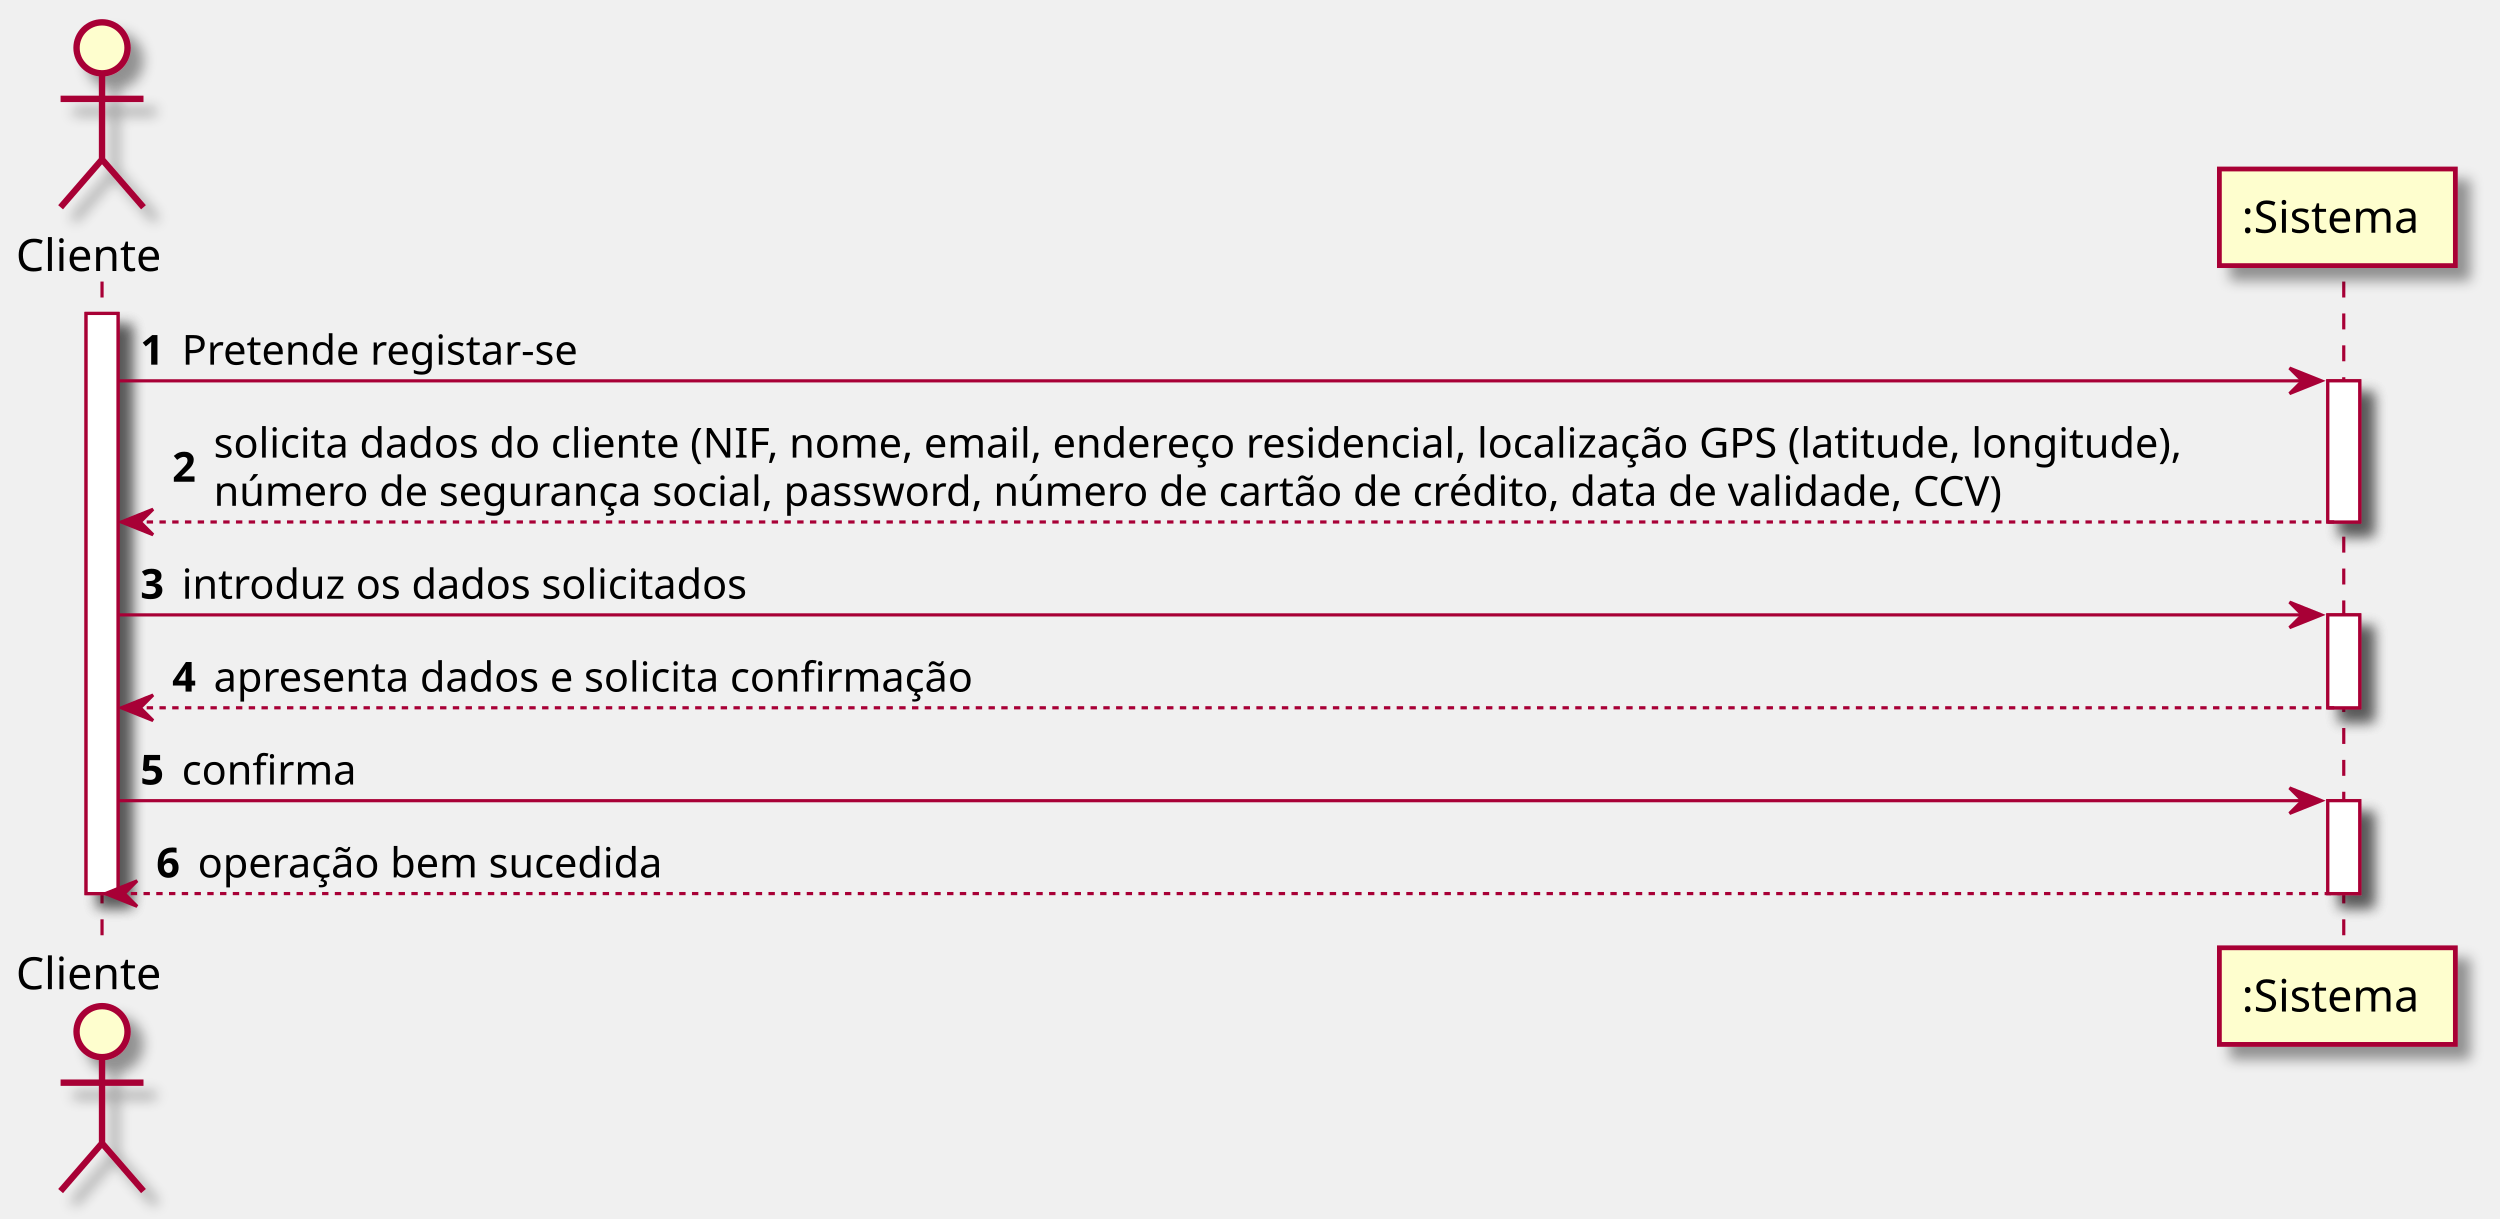
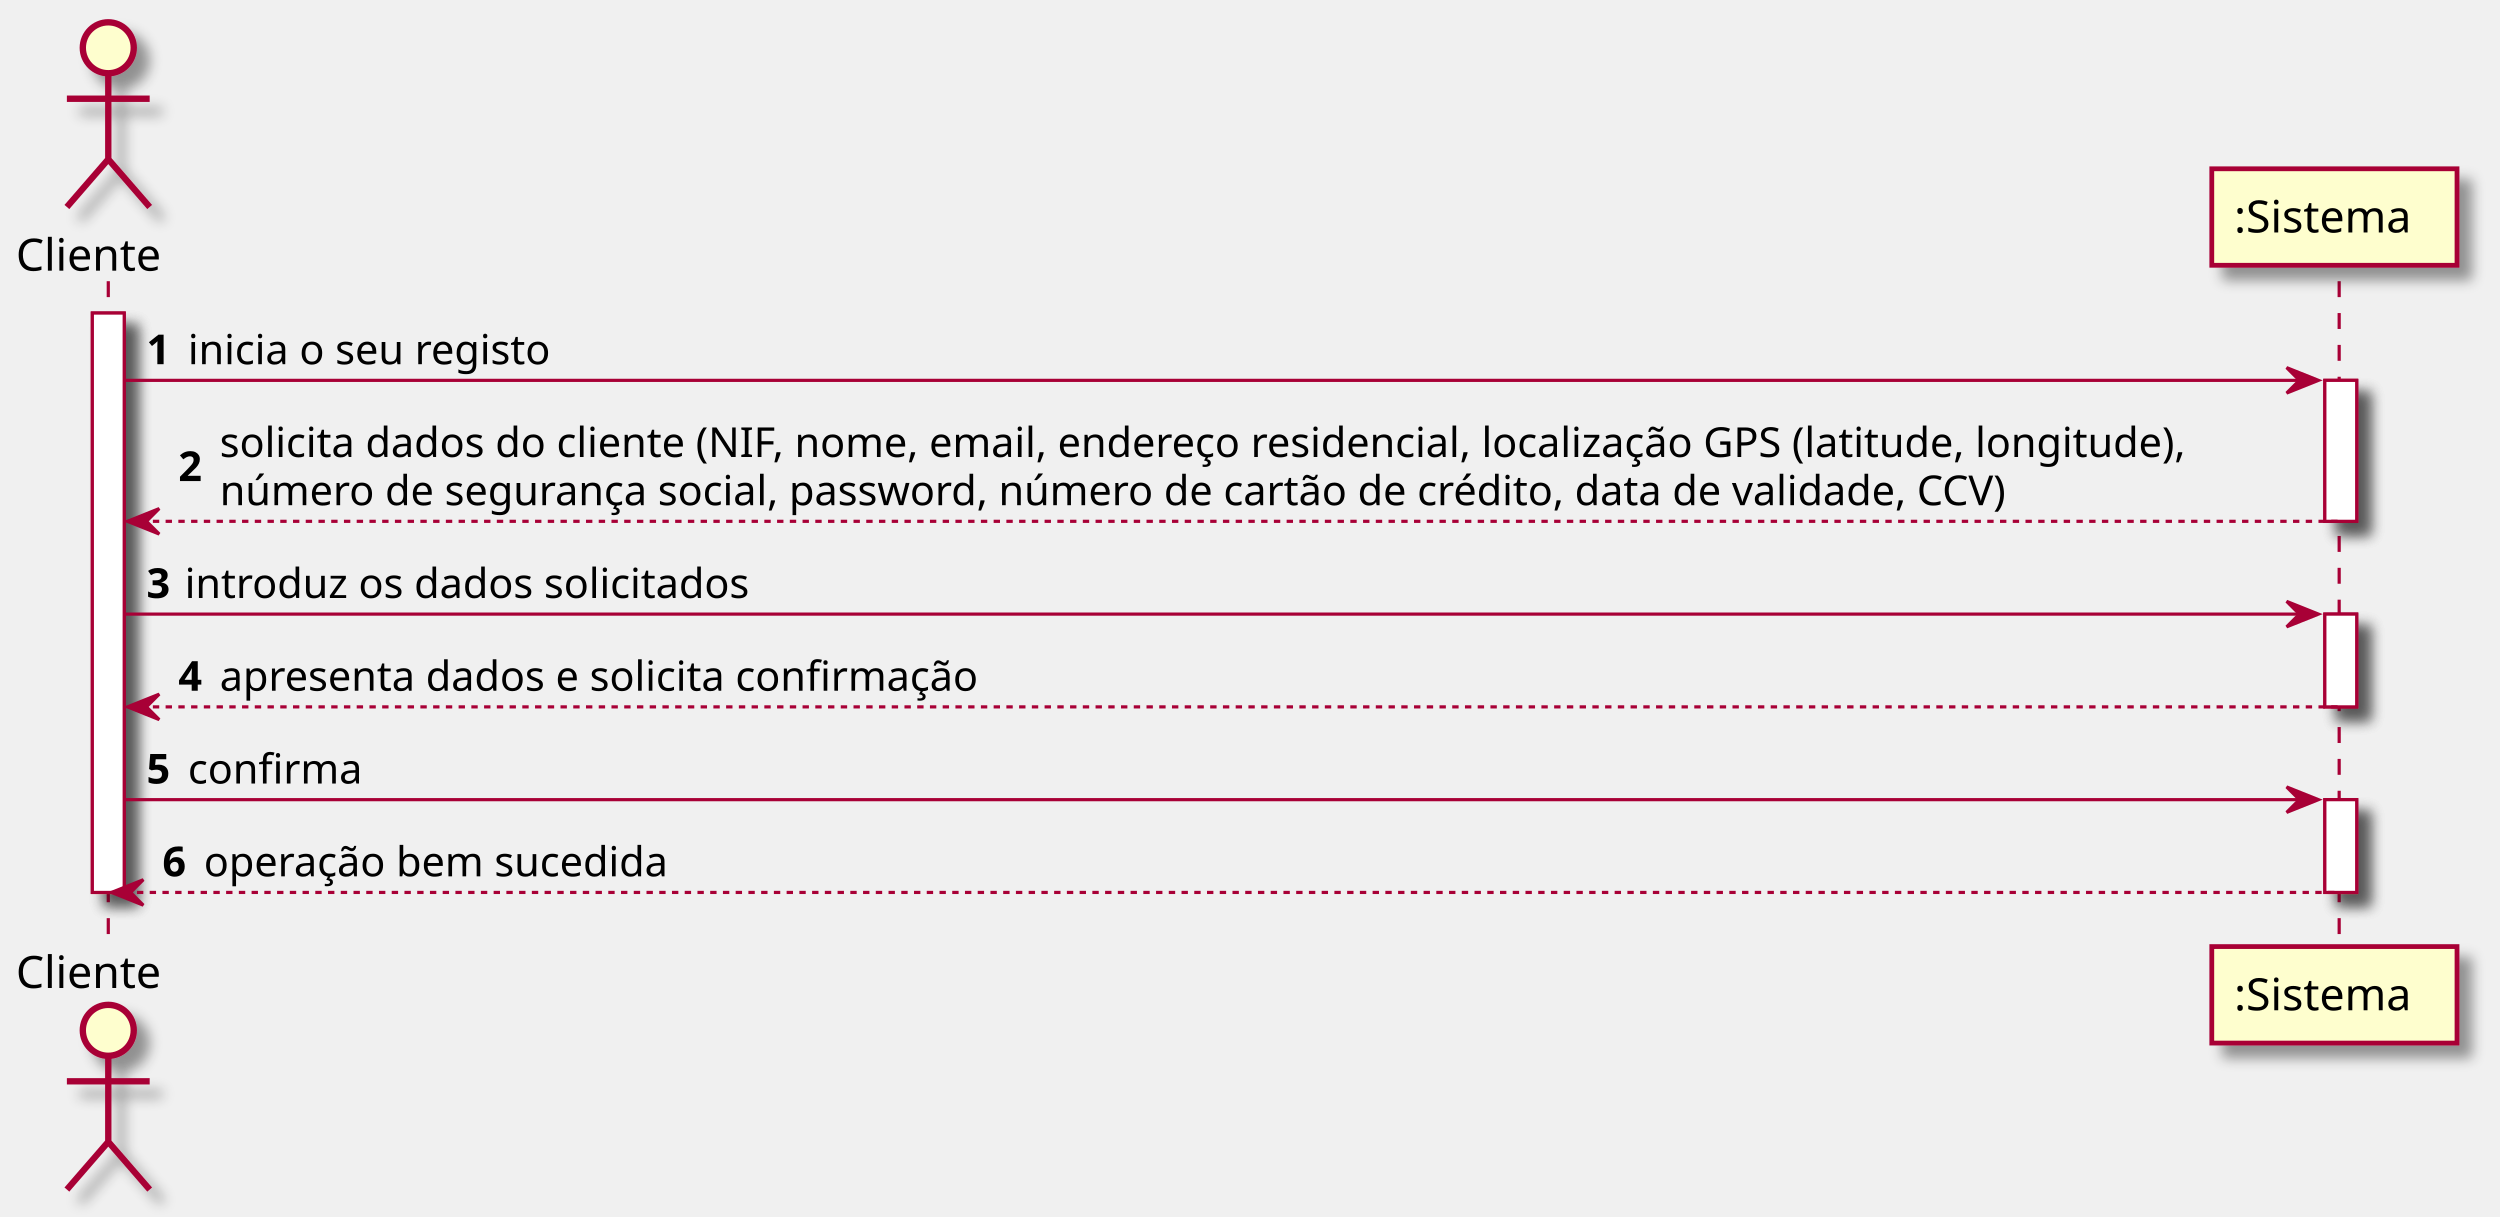
- <svg xmlns="http://www.w3.org/2000/svg" contentScriptType="application/ecmascript" contentStyleType="text/css" height="382px" preserveAspectRatio="none" style="width:784px;height:382px;" version="1.1" viewBox="0 0 784 382" width="784px" zoomAndPan="magnify">
+ <svg xmlns="http://www.w3.org/2000/svg" contentScriptType="application/ecmascript" contentStyleType="text/css" height="382px" preserveAspectRatio="none" style="width:785px;height:382px;" version="1.1" viewBox="0 0 785 382" width="785px" zoomAndPan="magnify">
  <defs>
-     <filter height="300%" id="f3wjg2f1a9uac" width="300%" x="-1" y="-1">
+     <filter height="300%" id="f18u4hr9ex9wpp" width="300%" x="-1" y="-1">
      <feGaussianBlur result="blurOut" stdDeviation="2.0" />
      <feColorMatrix in="blurOut" result="blurOut2" type="matrix" values="0 0 0 0 0 0 0 0 0 0 0 0 0 0 0 0 0 0 .4 0" />
      <feOffset dx="4.0" dy="4.0" in="blurOut2" result="blurOut3" />
      <feBlend in="SourceGraphic" in2="blurOut3" mode="normal" />
    </filter>
  </defs>
  <g>
-     <rect fill="#FFFFFF" filter="url(#f3wjg2f1a9uac)" height="181.93" style="stroke:#A80036;stroke-width:1.0;" width="10" x="27" y="98.297" />
-     <rect fill="#FFFFFF" filter="url(#f3wjg2f1a9uac)" height="44.266" style="stroke:#A80036;stroke-width:1.0;" width="10" x="730" y="119.43" />
-     <rect fill="#FFFFFF" filter="url(#f3wjg2f1a9uac)" height="29.133" style="stroke:#A80036;stroke-width:1.0;" width="10" x="730" y="192.828" />
-     <rect fill="#FFFFFF" filter="url(#f3wjg2f1a9uac)" height="29.133" style="stroke:#A80036;stroke-width:1.0;" width="10" x="730" y="251.094" />
-     <line style="stroke:#A80036;stroke-width:1.0;stroke-dasharray:5.0,5.0;" x1="32" x2="32" y1="88.297" y2="298.227" />
-     <line style="stroke:#A80036;stroke-width:1.0;stroke-dasharray:5.0,5.0;" x1="735" x2="735" y1="88.297" y2="298.227" />
-     <text fill="#000000" font-family="sans-serif" font-size="14" lengthAdjust="spacingAndGlyphs" textLength="48" x="5" y="84.995">Cliente</text>
-     <ellipse cx="32" cy="15" fill="#FEFECE" filter="url(#f3wjg2f1a9uac)" rx="8" ry="8" style="stroke:#A80036;stroke-width:2.0;" />
-     <path d="M32,23 L32,50 M19,31 L45,31 M32,50 L19,65 M32,50 L45,65 " fill="none" filter="url(#f3wjg2f1a9uac)" style="stroke:#A80036;stroke-width:2.0;" />
-     <text fill="#000000" font-family="sans-serif" font-size="14" lengthAdjust="spacingAndGlyphs" textLength="48" x="5" y="310.222">Cliente</text>
-     <ellipse cx="32" cy="323.523" fill="#FEFECE" filter="url(#f3wjg2f1a9uac)" rx="8" ry="8" style="stroke:#A80036;stroke-width:2.0;" />
-     <path d="M32,331.523 L32,358.523 M19,339.523 L45,339.523 M32,358.523 L19,373.523 M32,358.523 L45,373.523 " fill="none" filter="url(#f3wjg2f1a9uac)" style="stroke:#A80036;stroke-width:2.0;" />
-     <rect fill="#FEFECE" filter="url(#f3wjg2f1a9uac)" height="30.297" style="stroke:#A80036;stroke-width:1.5;" width="74" x="696" y="53" />
-     <text fill="#000000" font-family="sans-serif" font-size="14" lengthAdjust="spacingAndGlyphs" textLength="60" x="703" y="72.995">:Sistema</text>
-     <rect fill="#FEFECE" filter="url(#f3wjg2f1a9uac)" height="30.297" style="stroke:#A80036;stroke-width:1.5;" width="74" x="696" y="297.227" />
-     <text fill="#000000" font-family="sans-serif" font-size="14" lengthAdjust="spacingAndGlyphs" textLength="60" x="703" y="317.222">:Sistema</text>
-     <rect fill="#FFFFFF" filter="url(#f3wjg2f1a9uac)" height="181.93" style="stroke:#A80036;stroke-width:1.0;" width="10" x="27" y="98.297" />
-     <rect fill="#FFFFFF" filter="url(#f3wjg2f1a9uac)" height="44.266" style="stroke:#A80036;stroke-width:1.0;" width="10" x="730" y="119.43" />
-     <rect fill="#FFFFFF" filter="url(#f3wjg2f1a9uac)" height="29.133" style="stroke:#A80036;stroke-width:1.0;" width="10" x="730" y="192.828" />
-     <rect fill="#FFFFFF" filter="url(#f3wjg2f1a9uac)" height="29.133" style="stroke:#A80036;stroke-width:1.0;" width="10" x="730" y="251.094" />
+     <rect fill="#FFFFFF" filter="url(#f18u4hr9ex9wpp)" height="181.93" style="stroke:#A80036;stroke-width:1.0;" width="10" x="29" y="98.297" />
+     <rect fill="#FFFFFF" filter="url(#f18u4hr9ex9wpp)" height="44.266" style="stroke:#A80036;stroke-width:1.0;" width="10" x="730" y="119.43" />
+     <rect fill="#FFFFFF" filter="url(#f18u4hr9ex9wpp)" height="29.133" style="stroke:#A80036;stroke-width:1.0;" width="10" x="730" y="192.828" />
+     <rect fill="#FFFFFF" filter="url(#f18u4hr9ex9wpp)" height="29.133" style="stroke:#A80036;stroke-width:1.0;" width="10" x="730" y="251.094" />
+     <line style="stroke:#A80036;stroke-width:1.0;stroke-dasharray:5.0,5.0;" x1="34" x2="34" y1="88.297" y2="298.227" />
+     <line style="stroke:#A80036;stroke-width:1.0;stroke-dasharray:5.0,5.0;" x1="734.5" x2="734.5" y1="88.297" y2="298.227" />
+     <text fill="#000000" font-family="sans-serif" font-size="14" lengthAdjust="spacing" textLength="52" x="5" y="84.995">Cliente</text>
+     <ellipse cx="34" cy="15" fill="#FEFECE" filter="url(#f18u4hr9ex9wpp)" rx="8" ry="8" style="stroke:#A80036;stroke-width:2.0;" />
+     <path d="M34,23 L34,50 M21,31 L47,31 M34,50 L21,65 M34,50 L47,65 " fill="none" filter="url(#f18u4hr9ex9wpp)" style="stroke:#A80036;stroke-width:2.0;" />
+     <text fill="#000000" font-family="sans-serif" font-size="14" lengthAdjust="spacing" textLength="52" x="5" y="310.222">Cliente</text>
+     <ellipse cx="34" cy="323.523" fill="#FEFECE" filter="url(#f18u4hr9ex9wpp)" rx="8" ry="8" style="stroke:#A80036;stroke-width:2.0;" />
+     <path d="M34,331.523 L34,358.523 M21,339.523 L47,339.523 M34,358.523 L21,373.523 M34,358.523 L47,373.523 " fill="none" filter="url(#f18u4hr9ex9wpp)" style="stroke:#A80036;stroke-width:2.0;" />
+     <rect fill="#FEFECE" filter="url(#f18u4hr9ex9wpp)" height="30.297" style="stroke:#A80036;stroke-width:1.5;" width="77" x="694.5" y="53" />
+     <text fill="#000000" font-family="sans-serif" font-size="14" lengthAdjust="spacing" textLength="63" x="701.5" y="72.995">:Sistema</text>
+     <rect fill="#FEFECE" filter="url(#f18u4hr9ex9wpp)" height="30.297" style="stroke:#A80036;stroke-width:1.5;" width="77" x="694.5" y="297.227" />
+     <text fill="#000000" font-family="sans-serif" font-size="14" lengthAdjust="spacing" textLength="63" x="701.5" y="317.222">:Sistema</text>
+     <rect fill="#FFFFFF" filter="url(#f18u4hr9ex9wpp)" height="181.93" style="stroke:#A80036;stroke-width:1.0;" width="10" x="29" y="98.297" />
+     <rect fill="#FFFFFF" filter="url(#f18u4hr9ex9wpp)" height="44.266" style="stroke:#A80036;stroke-width:1.0;" width="10" x="730" y="119.43" />
+     <rect fill="#FFFFFF" filter="url(#f18u4hr9ex9wpp)" height="29.133" style="stroke:#A80036;stroke-width:1.0;" width="10" x="730" y="192.828" />
+     <rect fill="#FFFFFF" filter="url(#f18u4hr9ex9wpp)" height="29.133" style="stroke:#A80036;stroke-width:1.0;" width="10" x="730" y="251.094" />
    <polygon fill="#A80036" points="718,115.43,728,119.43,718,123.43,722,119.43" style="stroke:#A80036;stroke-width:1.0;" />
-     <line style="stroke:#A80036;stroke-width:1.0;" x1="37" x2="724" y1="119.43" y2="119.43" />
-     <text fill="#000000" font-family="sans-serif" font-size="13" font-weight="bold" lengthAdjust="spacingAndGlyphs" textLength="9" x="44" y="114.364">1</text>
-     <text fill="#000000" font-family="sans-serif" font-size="13" lengthAdjust="spacingAndGlyphs" textLength="131" x="57" y="114.364">Pretende registar-se</text>
-     <polygon fill="#A80036" points="48,159.695,38,163.695,48,167.695,44,163.695" style="stroke:#A80036;stroke-width:1.0;" />
-     <line style="stroke:#A80036;stroke-width:1.0;stroke-dasharray:2.0,2.0;" x1="42" x2="734" y1="163.695" y2="163.695" />
-     <text fill="#000000" font-family="sans-serif" font-size="13" font-weight="bold" lengthAdjust="spacingAndGlyphs" textLength="9" x="54" y="151.063">2</text>
-     <text fill="#000000" font-family="sans-serif" font-size="13" lengthAdjust="spacingAndGlyphs" textLength="652" x="67" y="143.497">solicita dados do cliente (NIF, nome, email, endereço residencial, localização GPS (latitude, longitude),</text>
-     <text fill="#000000" font-family="sans-serif" font-size="13" lengthAdjust="spacingAndGlyphs" textLength="594" x="67" y="158.629">número de segurança social, password, número de cartão de crédito, data de validade, CCV)</text>
+     <line style="stroke:#A80036;stroke-width:1.0;" x1="39" x2="724" y1="119.43" y2="119.43" />
+     <text fill="#000000" font-family="sans-serif" font-size="13" font-weight="bold" lengthAdjust="spacing" textLength="9" x="46" y="114.364">1</text>
+     <text fill="#000000" font-family="sans-serif" font-size="13" lengthAdjust="spacing" textLength="119" x="59" y="114.364">inicia o seu registo</text>
+     <polygon fill="#A80036" points="50,159.695,40,163.695,50,167.695,46,163.695" style="stroke:#A80036;stroke-width:1.0;" />
+     <line style="stroke:#A80036;stroke-width:1.0;stroke-dasharray:2.0,2.0;" x1="44" x2="734" y1="163.695" y2="163.695" />
+     <text fill="#000000" font-family="sans-serif" font-size="13" font-weight="bold" lengthAdjust="spacing" textLength="9" x="56" y="151.063">2</text>
+     <text fill="#000000" font-family="sans-serif" font-size="13" lengthAdjust="spacing" textLength="650" x="69" y="143.497">solicita dados do cliente (NIF, nome, email, endereço residencial, localização GPS (latitude, longitude),</text>
+     <text fill="#000000" font-family="sans-serif" font-size="13" lengthAdjust="spacing" textLength="597" x="69" y="158.629">número de segurança social, password, número de cartão de crédito, data de validade, CCV)</text>
    <polygon fill="#A80036" points="718,188.828,728,192.828,718,196.828,722,192.828" style="stroke:#A80036;stroke-width:1.0;" />
-     <line style="stroke:#A80036;stroke-width:1.0;" x1="37" x2="724" y1="192.828" y2="192.828" />
-     <text fill="#000000" font-family="sans-serif" font-size="13" font-weight="bold" lengthAdjust="spacingAndGlyphs" textLength="9" x="44" y="187.762">3</text>
-     <text fill="#000000" font-family="sans-serif" font-size="13" lengthAdjust="spacingAndGlyphs" textLength="185" x="57" y="187.762">introduz os dados solicitados</text>
-     <polygon fill="#A80036" points="48,217.961,38,221.961,48,225.961,44,221.961" style="stroke:#A80036;stroke-width:1.0;" />
-     <line style="stroke:#A80036;stroke-width:1.0;stroke-dasharray:2.0,2.0;" x1="42" x2="734" y1="221.961" y2="221.961" />
-     <text fill="#000000" font-family="sans-serif" font-size="13" font-weight="bold" lengthAdjust="spacingAndGlyphs" textLength="9" x="54" y="216.895">4</text>
-     <text fill="#000000" font-family="sans-serif" font-size="13" lengthAdjust="spacingAndGlyphs" textLength="251" x="67" y="216.895">apresenta dados e solicita confirmação</text>
+     <line style="stroke:#A80036;stroke-width:1.0;" x1="39" x2="724" y1="192.828" y2="192.828" />
+     <text fill="#000000" font-family="sans-serif" font-size="13" font-weight="bold" lengthAdjust="spacing" textLength="8" x="46" y="187.762">3</text>
+     <text fill="#000000" font-family="sans-serif" font-size="13" lengthAdjust="spacing" textLength="185" x="58" y="187.762">introduz os dados solicitados</text>
+     <polygon fill="#A80036" points="50,217.961,40,221.961,50,225.961,46,221.961" style="stroke:#A80036;stroke-width:1.0;" />
+     <line style="stroke:#A80036;stroke-width:1.0;stroke-dasharray:2.0,2.0;" x1="44" x2="734" y1="221.961" y2="221.961" />
+     <text fill="#000000" font-family="sans-serif" font-size="13" font-weight="bold" lengthAdjust="spacing" textLength="9" x="56" y="216.895">4</text>
+     <text fill="#000000" font-family="sans-serif" font-size="13" lengthAdjust="spacing" textLength="252" x="69" y="216.895">apresenta dados e solicita confirmação</text>
    <polygon fill="#A80036" points="718,247.094,728,251.094,718,255.094,722,251.094" style="stroke:#A80036;stroke-width:1.0;" />
-     <line style="stroke:#A80036;stroke-width:1.0;" x1="37" x2="724" y1="251.094" y2="251.094" />
-     <text fill="#000000" font-family="sans-serif" font-size="13" font-weight="bold" lengthAdjust="spacingAndGlyphs" textLength="9" x="44" y="246.028">5</text>
-     <text fill="#000000" font-family="sans-serif" font-size="13" lengthAdjust="spacingAndGlyphs" textLength="56" x="57" y="246.028">confirma</text>
-     <polygon fill="#A80036" points="43,276.227,33,280.227,43,284.227,39,280.227" style="stroke:#A80036;stroke-width:1.0;" />
-     <line style="stroke:#A80036;stroke-width:1.0;stroke-dasharray:2.0,2.0;" x1="37" x2="734" y1="280.227" y2="280.227" />
-     <text fill="#000000" font-family="sans-serif" font-size="13" font-weight="bold" lengthAdjust="spacingAndGlyphs" textLength="9" x="49" y="275.161">6</text>
-     <text fill="#000000" font-family="sans-serif" font-size="13" lengthAdjust="spacingAndGlyphs" textLength="154" x="62" y="275.161">operação bem sucedida</text>
+     <line style="stroke:#A80036;stroke-width:1.0;" x1="39" x2="724" y1="251.094" y2="251.094" />
+     <text fill="#000000" font-family="sans-serif" font-size="13" font-weight="bold" lengthAdjust="spacing" textLength="9" x="46" y="246.028">5</text>
+     <text fill="#000000" font-family="sans-serif" font-size="13" lengthAdjust="spacing" textLength="57" x="59" y="246.028">confirma</text>
+     <polygon fill="#A80036" points="45,276.227,35,280.227,45,284.227,41,280.227" style="stroke:#A80036;stroke-width:1.0;" />
+     <line style="stroke:#A80036;stroke-width:1.0;stroke-dasharray:2.0,2.0;" x1="39" x2="734" y1="280.227" y2="280.227" />
+     <text fill="#000000" font-family="sans-serif" font-size="13" font-weight="bold" lengthAdjust="spacing" textLength="9" x="51" y="275.161">6</text>
+     <text fill="#000000" font-family="sans-serif" font-size="13" lengthAdjust="spacing" textLength="154" x="64" y="275.161">operação bem sucedida</text>
  </g>
</svg>
